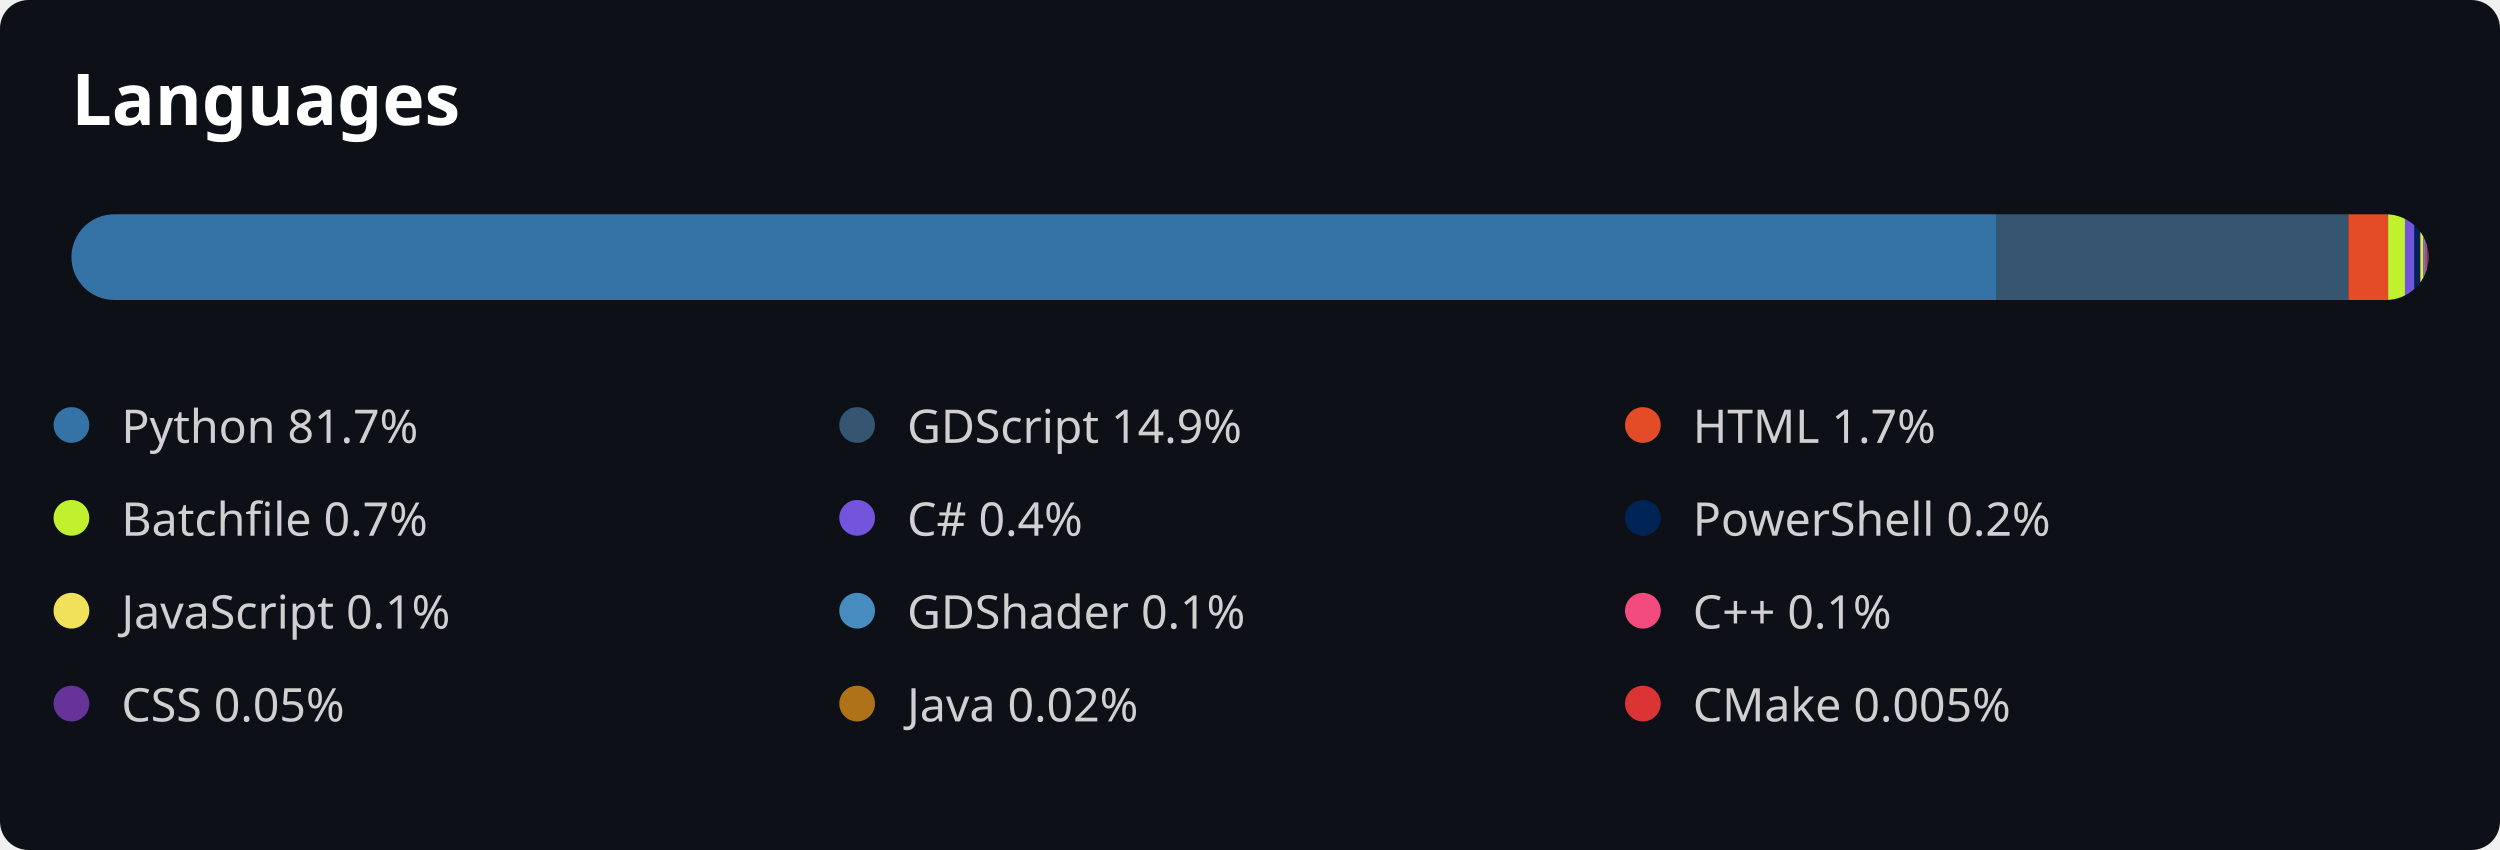
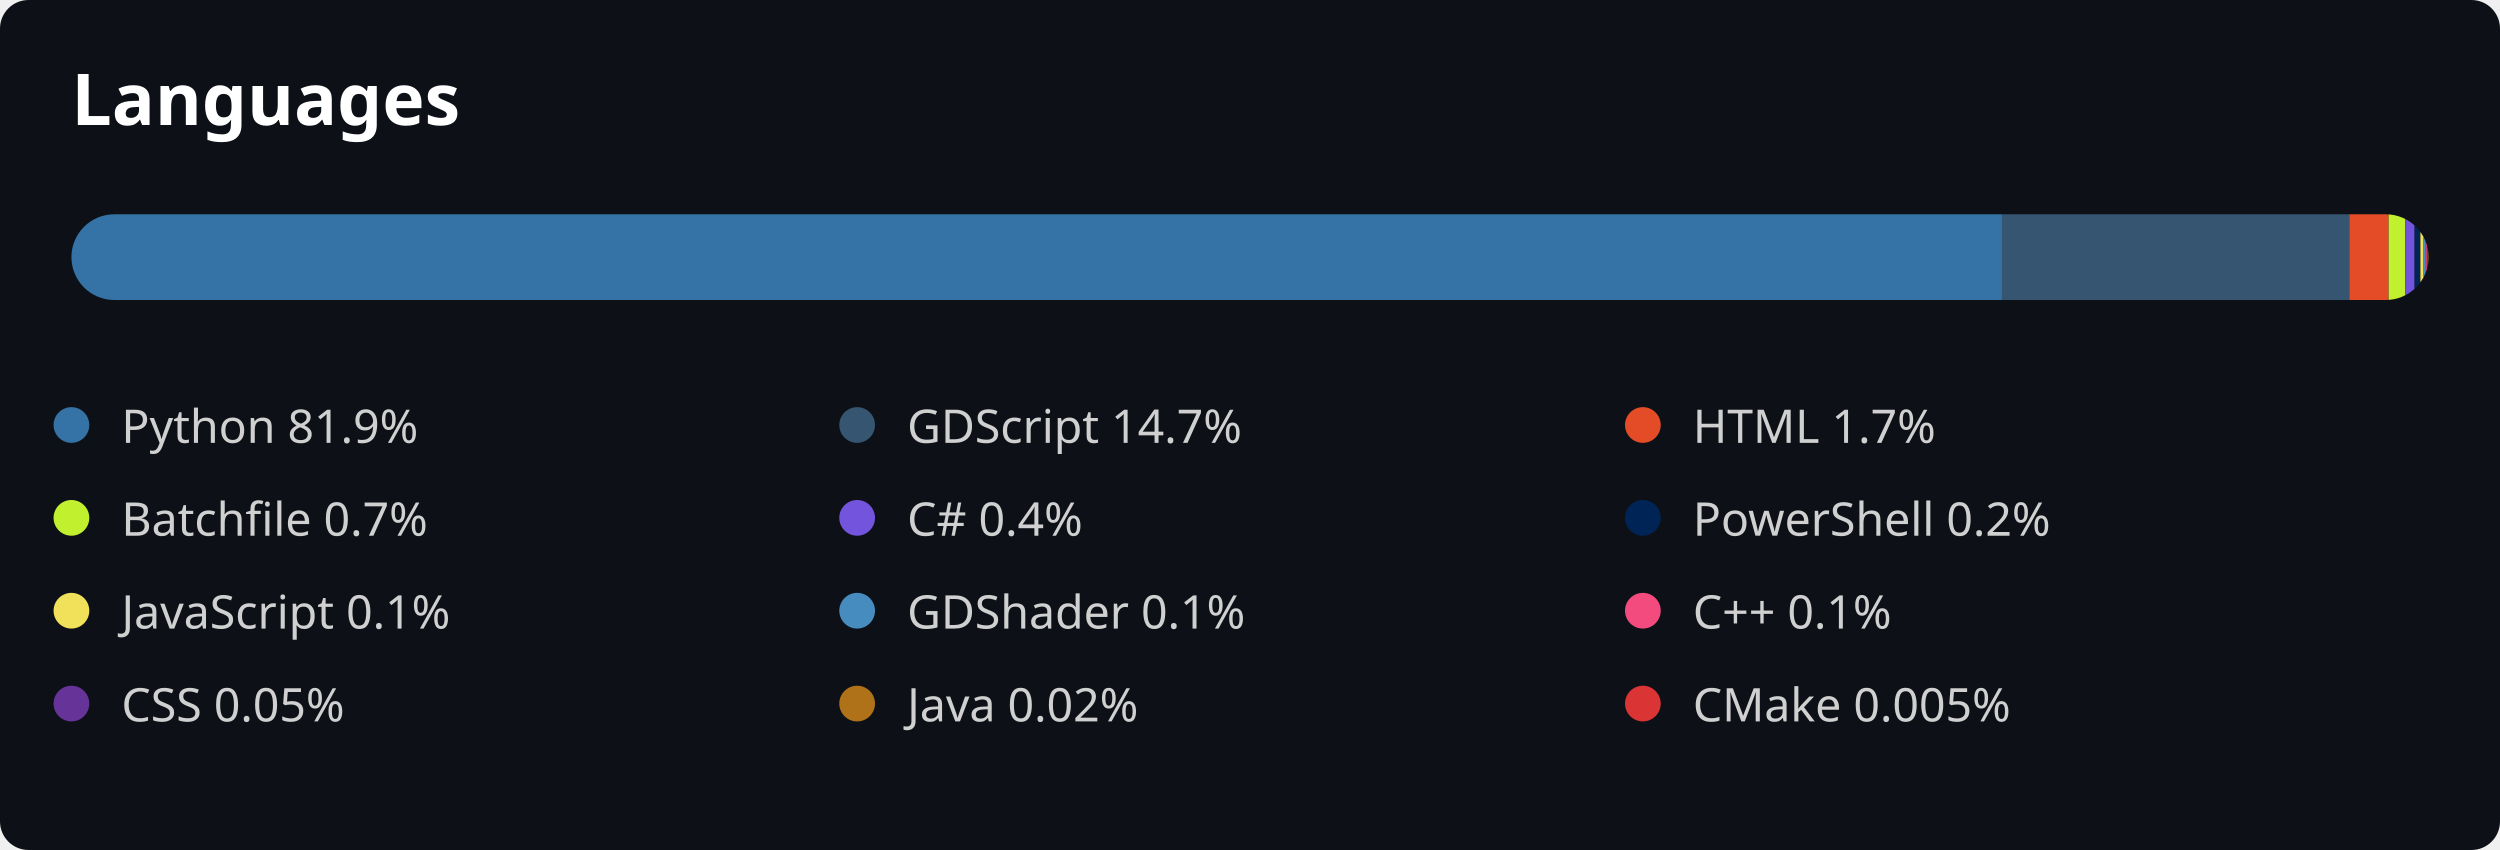
<svg xmlns="http://www.w3.org/2000/svg" width="700" height="238" viewBox="0 0 700 238">
  <style>
    .title { font: 600 20px 'Segoe UI', Ubuntu, Sans-Serif; fill: #ffffff; }
    .legend-text { font: 400 13px 'Segoe UI', Ubuntu, Sans-Serif; fill: #d0d0d0; }
  </style>
  <rect width="100%" height="100%" rx="8" fill="#0d1117" />
  <text x="20" y="35" class="title">Languages</text>
  <clipPath id="barClip">
    <rect x="20" y="60" width="660" height="24" rx="12.0" />
  </clipPath>
  <g clip-path="url(#barClip)">
-     <rect x="20.00" y="60" width="539.09" height="24" fill="#3572A5" />
-     <rect x="559.09" y="60" width="98.43" height="24" fill="#355570" />
-     <rect x="657.53" y="60" width="11.15" height="24" fill="#e34c26" />
-     <rect x="668.67" y="60" width="4.72" height="24" fill="#C1F12E" />
-     <rect x="673.39" y="60" width="2.65" height="24" fill="#7355dd" />
-     <rect x="676.04" y="60" width="1.64" height="24" fill="#012456" />
-     <rect x="677.68" y="60" width="0.89" height="24" fill="#f1e05a" />
-     <rect x="678.57" y="60" width="0.50" height="24" fill="#478CBF" />
-     <rect x="679.07" y="60" width="0.44" height="24" fill="#f34b7d" />
-     <rect x="679.52" y="60" width="0.31" height="24" fill="#663399" />
+     <rect x="20.00" y="60" width="540.55" height="24" fill="#3572A5" />
+     <rect x="560.55" y="60" width="97.24" height="24" fill="#355570" />
+     <rect x="657.80" y="60" width="11.01" height="24" fill="#e34c26" />
+     <rect x="668.81" y="60" width="4.66" height="24" fill="#C1F12E" />
+     <rect x="673.47" y="60" width="2.62" height="24" fill="#7355dd" />
+     <rect x="676.09" y="60" width="1.62" height="24" fill="#012456" />
+     <rect x="677.71" y="60" width="0.88" height="24" fill="#f1e05a" />
+     <rect x="678.59" y="60" width="0.49" height="24" fill="#478CBF" />
+     <rect x="679.08" y="60" width="0.44" height="24" fill="#f34b7d" />
+     <rect x="679.52" y="60" width="0.30" height="24" fill="#663399" />
    <rect x="679.82" y="60" width="0.15" height="24" fill="#b07219" />
    <rect x="679.97" y="60" width="0.03" height="24" fill="#DA3434" />
  </g>
  <circle cx="20" cy="119" r="5" fill="#3572A5" />
-   <text x="34" y="124" class="legend-text">Python 81.7%</text>
+   <text x="34" y="124" class="legend-text">Python 81.9%</text>
  <circle cx="240" cy="119" r="5" fill="#355570" />
-   <text x="254" y="124" class="legend-text">GDScript 14.9%</text>
+   <text x="254" y="124" class="legend-text">GDScript 14.7%</text>
  <circle cx="460" cy="119" r="5" fill="#e34c26" />
  <text x="474" y="124" class="legend-text">HTML 1.7%</text>
  <circle cx="20" cy="145" r="5" fill="#C1F12E" />
  <text x="34" y="150" class="legend-text">Batchfile 0.7%</text>
  <circle cx="240" cy="145" r="5" fill="#7355dd" />
  <text x="254" y="150" class="legend-text">C# 0.4%</text>
  <circle cx="460" cy="145" r="5" fill="#012456" />
  <text x="474" y="150" class="legend-text">PowerShell 0.2%</text>
  <circle cx="20" cy="171" r="5" fill="#f1e05a" />
  <text x="34" y="176" class="legend-text">JavaScript 0.1%</text>
  <circle cx="240" cy="171" r="5" fill="#478CBF" />
  <text x="254" y="176" class="legend-text">GDShader 0.1%</text>
  <circle cx="460" cy="171" r="5" fill="#f34b7d" />
  <text x="474" y="176" class="legend-text">C++ 0.1%</text>
  <circle cx="20" cy="197" r="5" fill="#663399" />
  <text x="34" y="202" class="legend-text">CSS 0.05%</text>
  <circle cx="240" cy="197" r="5" fill="#b07219" />
  <text x="254" y="202" class="legend-text">Java 0.02%</text>
  <circle cx="460" cy="197" r="5" fill="#DA3434" />
  <text x="474" y="202" class="legend-text">CMake 0.005%</text>
</svg>
